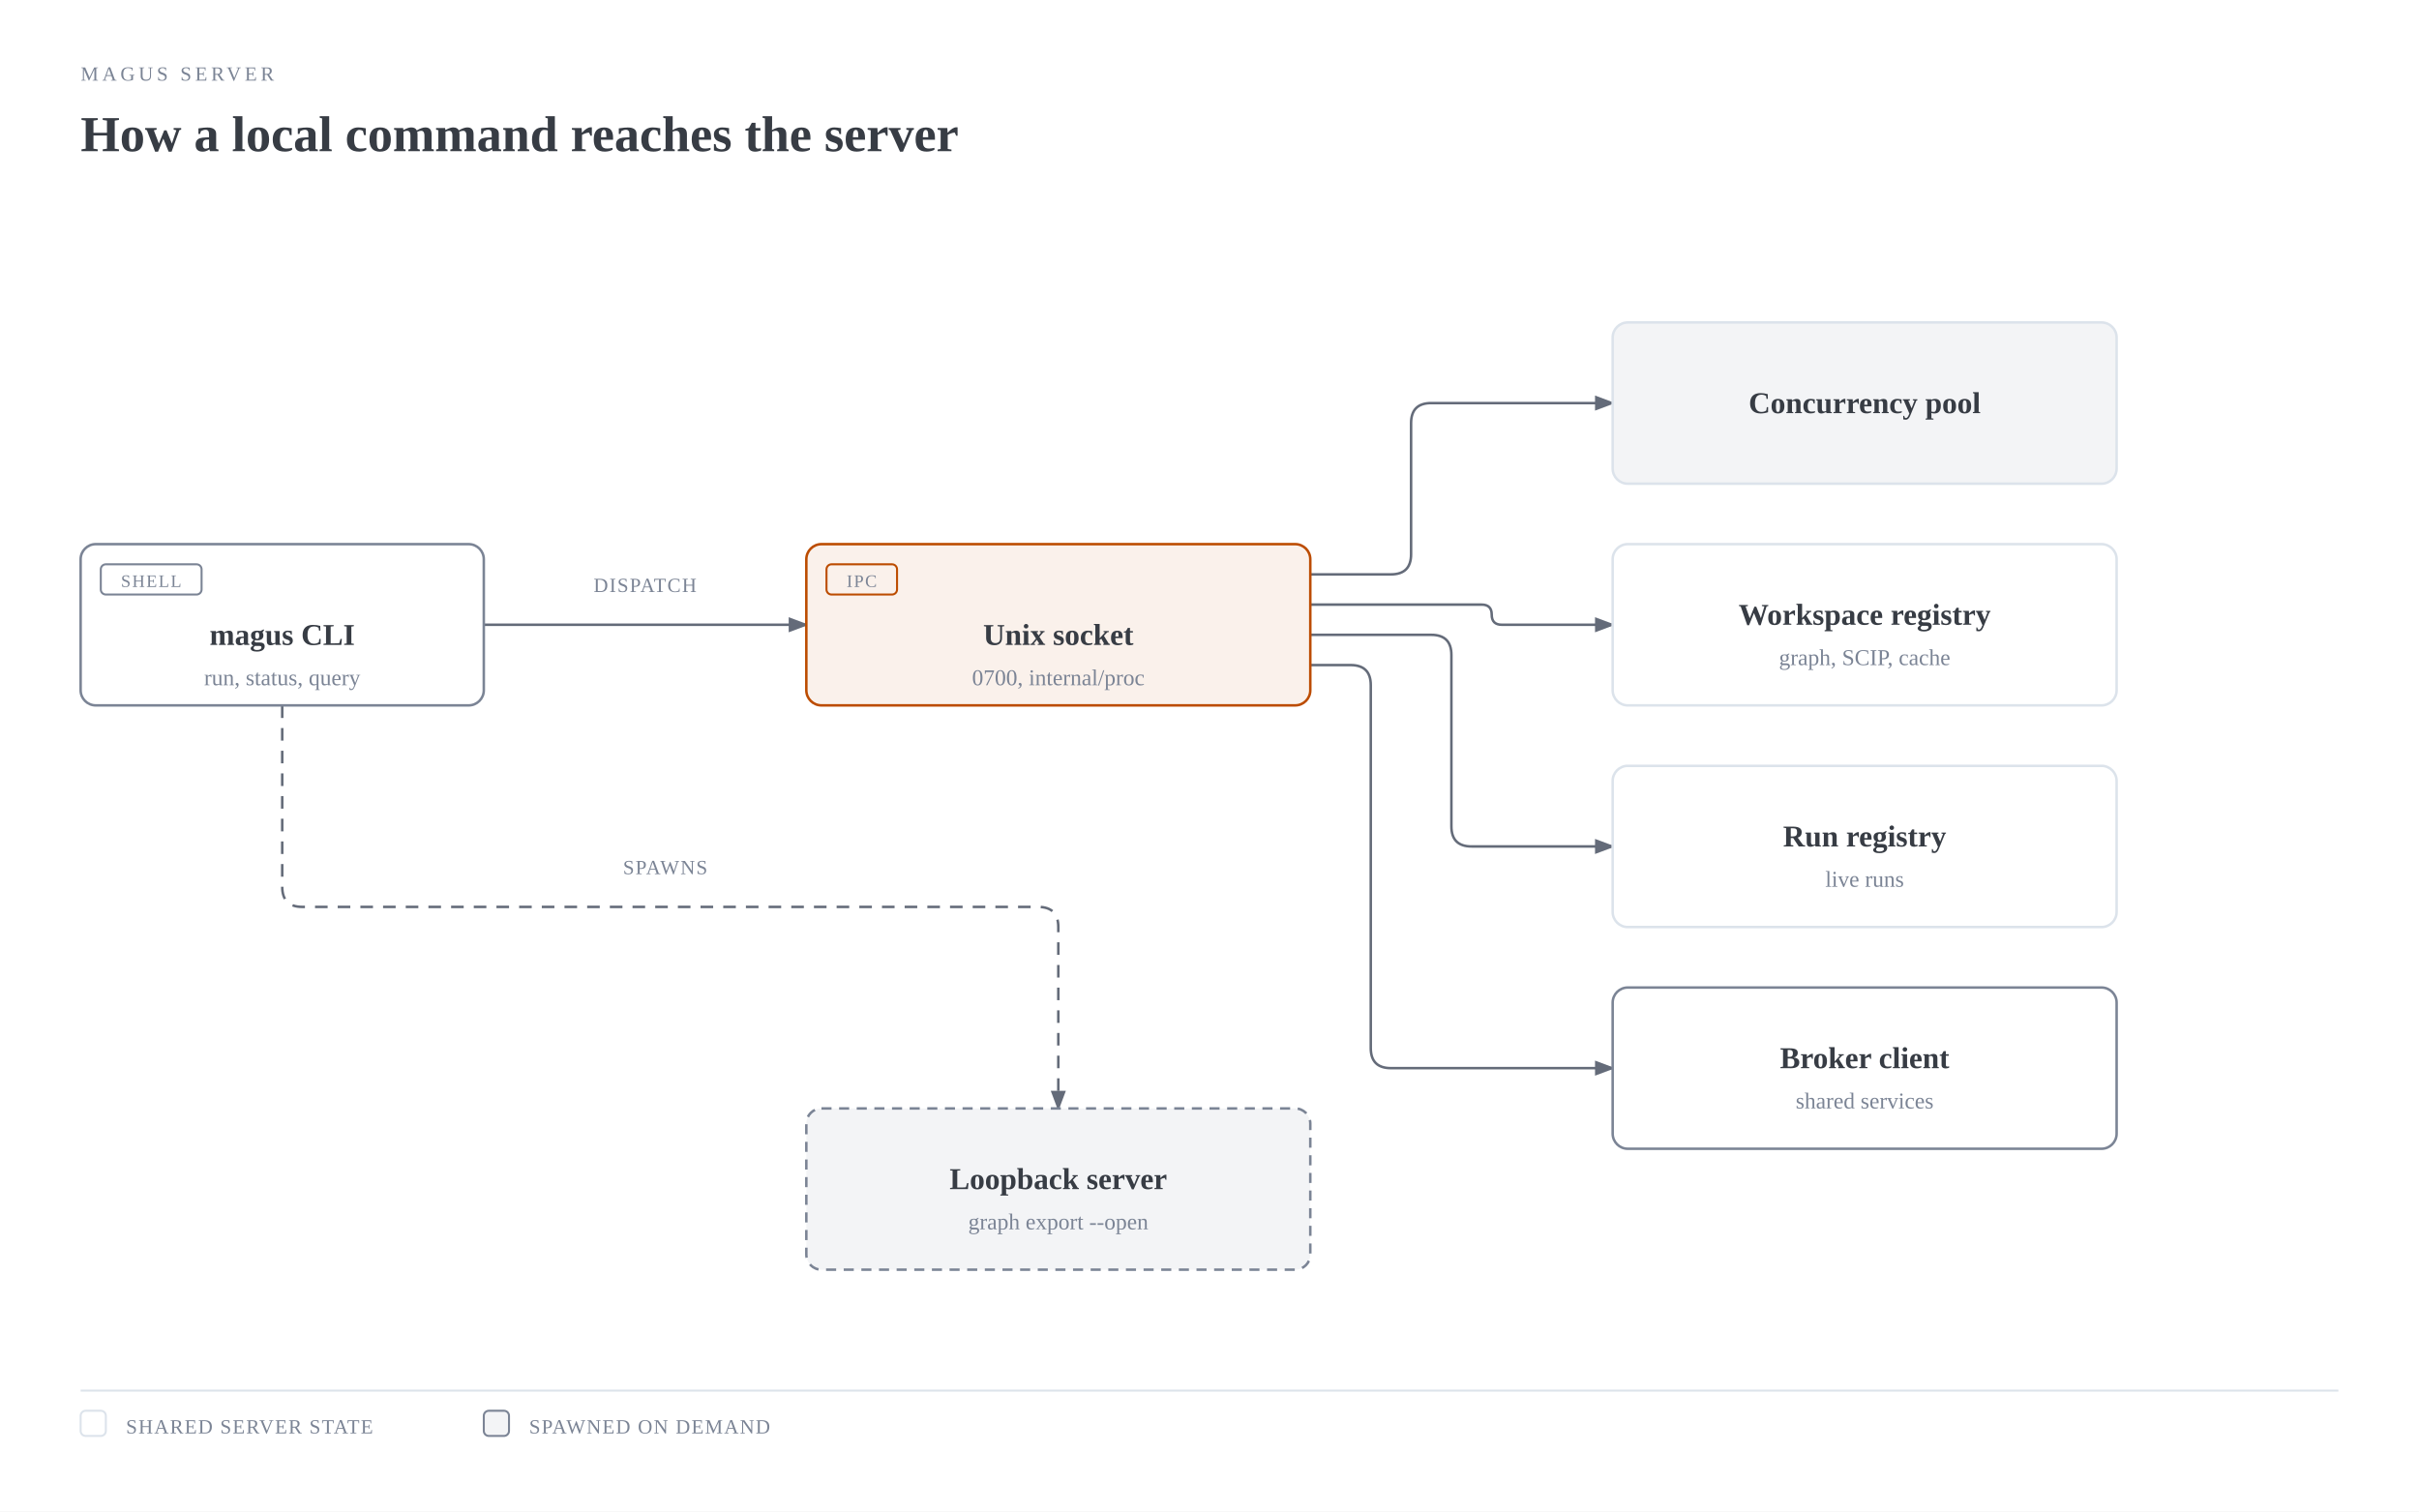
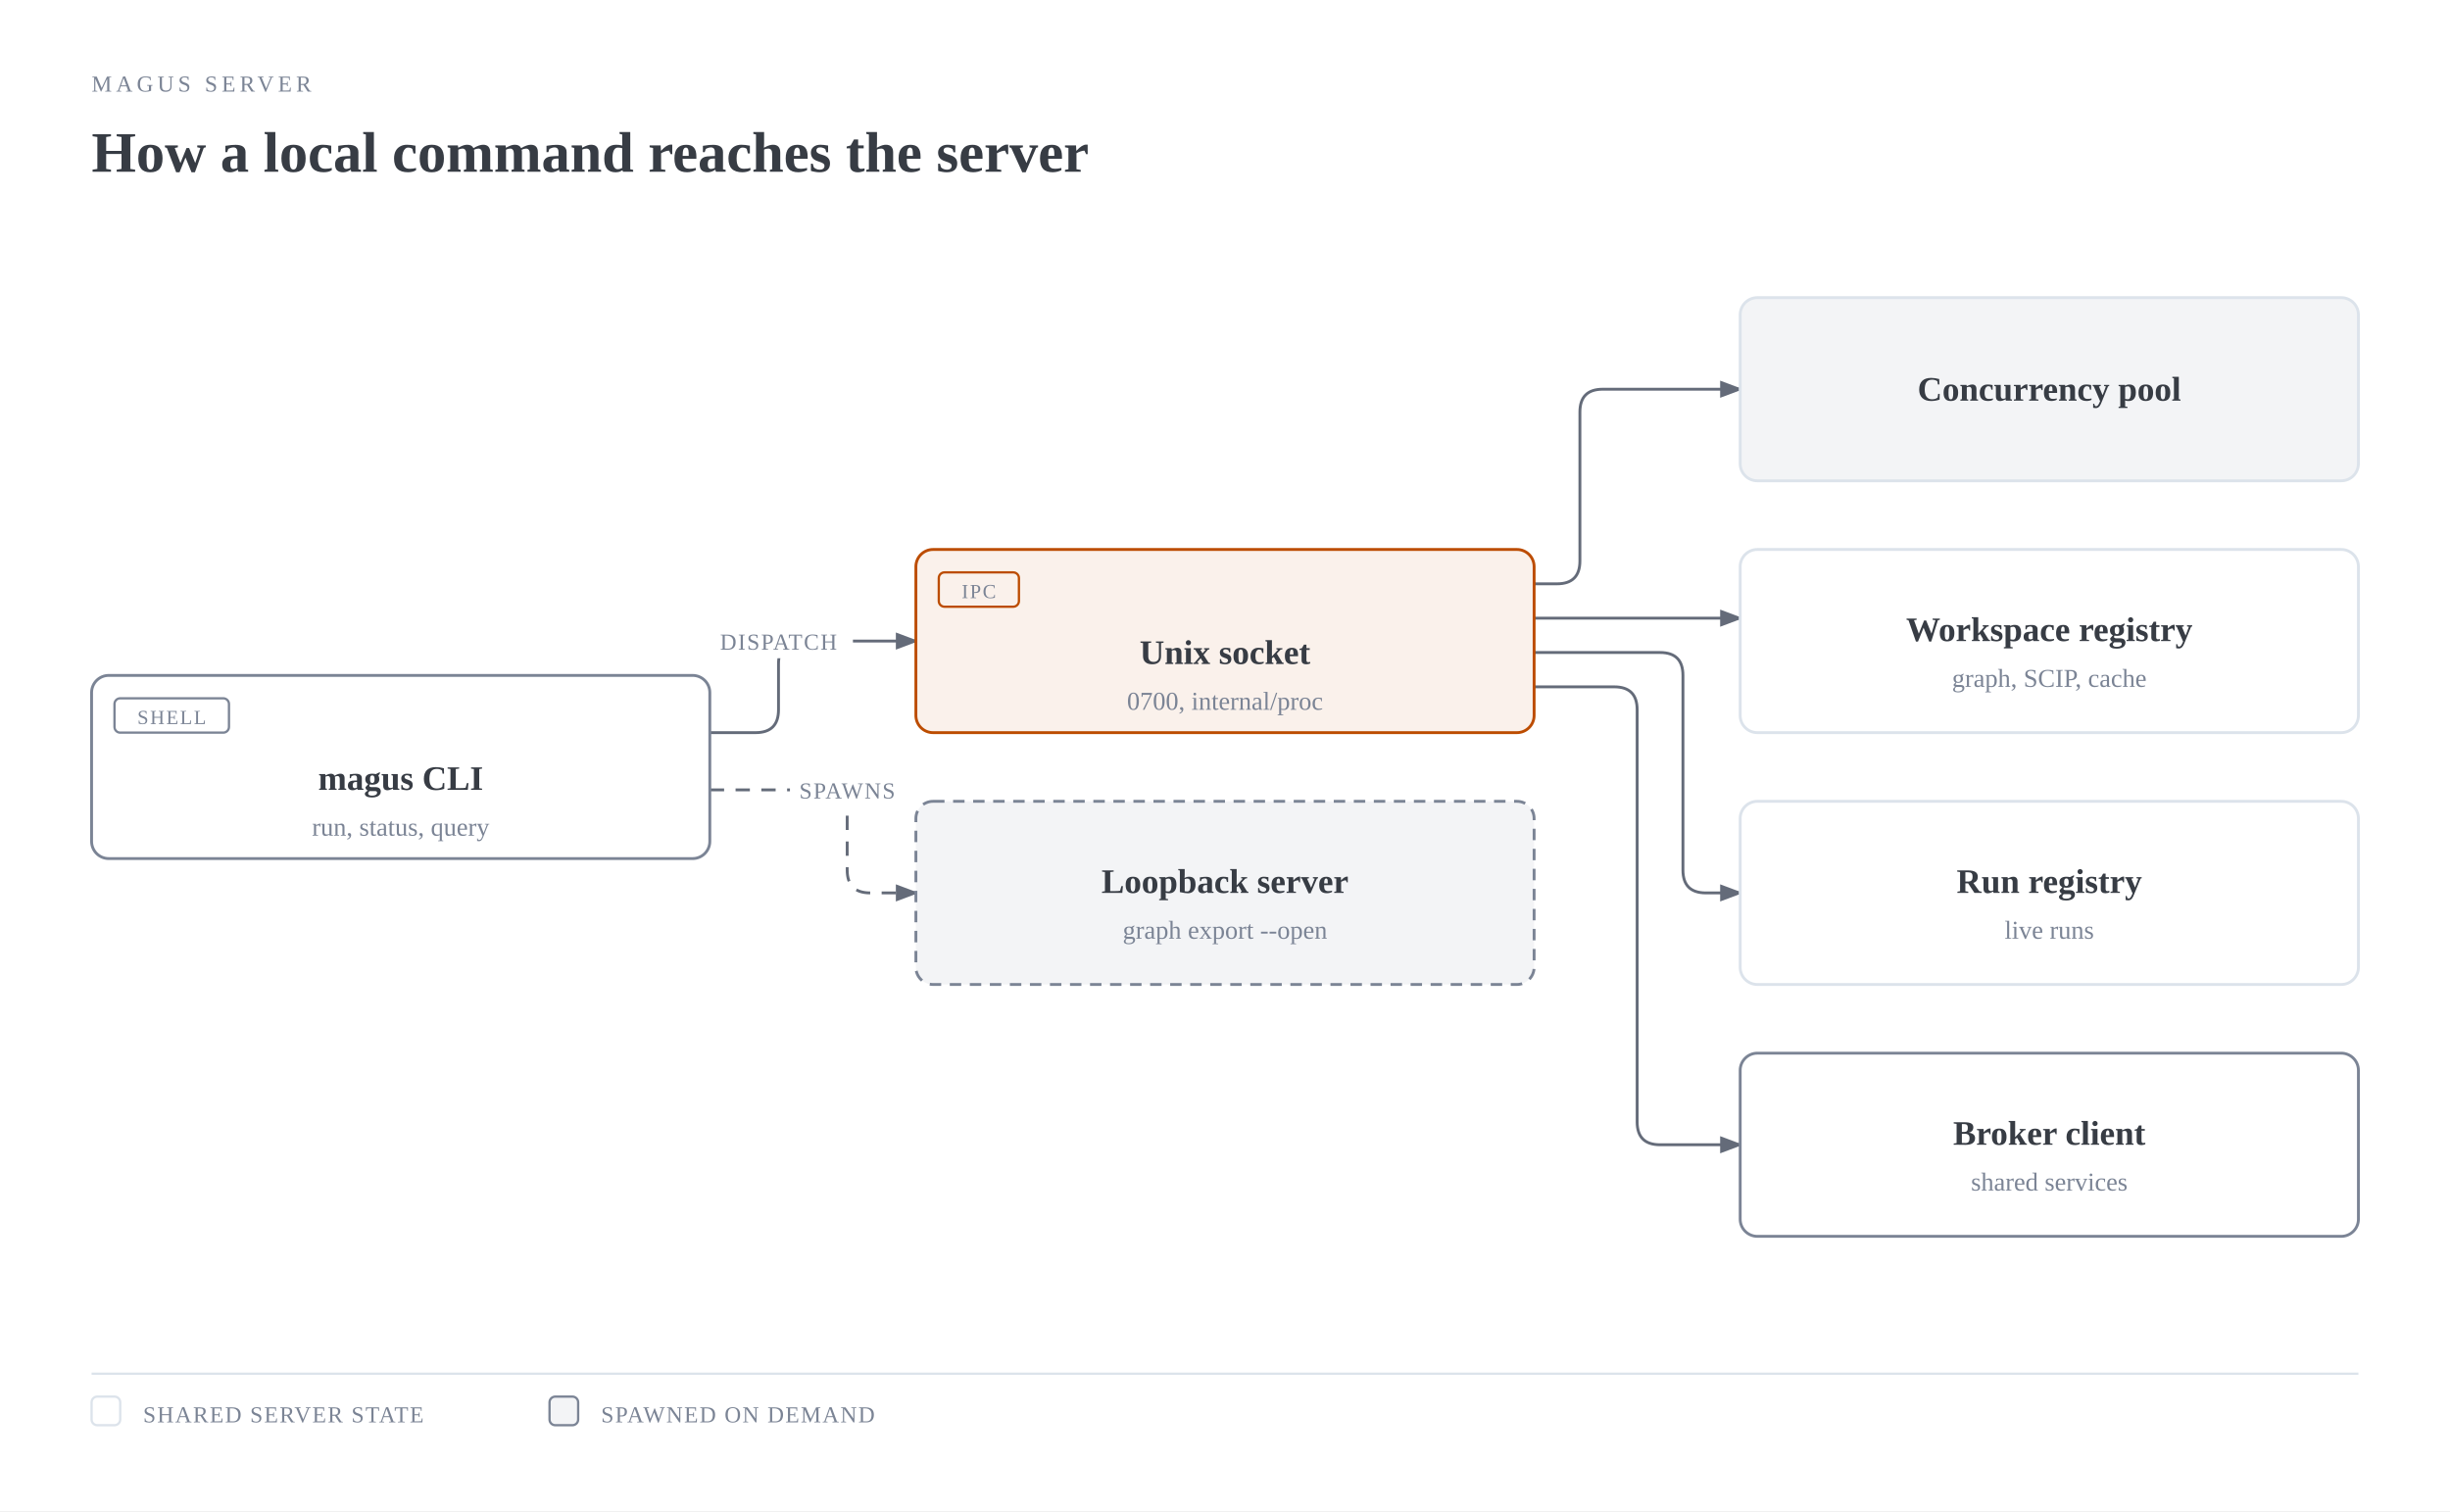
- <svg xmlns="http://www.w3.org/2000/svg" viewBox="0 0 960 600" width="960" height="600" role="img" aria-labelledby="server-socket-title server-socket-desc" class="magus-diagram">
+ <svg xmlns="http://www.w3.org/2000/svg" viewBox="0 0 856 528" width="856" height="528" role="img" aria-labelledby="server-socket-title server-socket-desc" class="magus-diagram">
  <defs>
    <marker id="server-socket-arrow-default" markerWidth="8" markerHeight="6" refX="7" refY="3" orient="auto">
      <polygon points="0 0, 8 3, 0 6" fill="#646b79" />
    </marker>
    <marker id="server-socket-arrow-accent" markerWidth="8" markerHeight="6" refX="7" refY="3" orient="auto">
      <polygon points="0 0, 8 3, 0 6" fill="#bc4c00" />
    </marker>
    <marker id="server-socket-arrow-link" markerWidth="8" markerHeight="6" refX="7" refY="3" orient="auto">
      <polygon points="0 0, 8 3, 0 6" fill="#2e5aa8" />
    </marker>
  </defs>
  <rect width="100%" height="100%" fill="#ffffff" />
  <text x="32" y="32" fill="#7b8495" font-size="8" font-family="var(--pico-font-family-monospace, monospace)" style="font-variant-ligatures:none" letter-spacing="0.18em">MAGUS SERVER</text>
  <text x="32" y="60" fill="#373c44" font-size="20" font-weight="600" font-family="var(--pico-font-family, sans-serif)">How a local command reaches the server</text>
  <g transform="translate(0,40)">
-     <path d="M 192 208 L 320 208" fill="none" stroke="#646b79" stroke-width="1" marker-end="url(#server-socket-arrow-default)" />
-     <path d="M 520 188 L 552 188 Q 560 188 560 180 L 560 128 Q 560 120 568 120 L 640 120" fill="none" stroke="#646b79" stroke-width="1" marker-end="url(#server-socket-arrow-default)" />
-     <path d="M 520 200 L 588 200 Q 592 200 592 204 L 592 204 Q 592 208 596 208 L 640 208" fill="none" stroke="#646b79" stroke-width="1" marker-end="url(#server-socket-arrow-default)" />
-     <path d="M 520 212 L 568 212 Q 576 212 576 220 L 576 288 Q 576 296 584 296 L 640 296" fill="none" stroke="#646b79" stroke-width="1" marker-end="url(#server-socket-arrow-default)" />
-     <path d="M 520 224 L 536 224 Q 544 224 544 232 L 544 376 Q 544 384 552 384 L 640 384" fill="none" stroke="#646b79" stroke-width="1" marker-end="url(#server-socket-arrow-default)" />
-     <path d="M 112 240 L 112 312 Q 112 320 120 320 L 412 320 Q 420 320 420 328 L 420 400" fill="none" stroke="#646b79" stroke-width="1" stroke-dasharray="5,4" marker-end="url(#server-socket-arrow-default)" />
-     <rect x="230" y="186" width="52" height="12" rx="2" fill="#ffffff" />
-     <text x="256" y="195" fill="#7b8495" font-size="8" font-family="var(--pico-font-family-monospace, monospace)" style="font-variant-ligatures:none" text-anchor="middle" letter-spacing="0.06em">DISPATCH</text>
-     <rect x="244" y="298" width="40" height="12" rx="2" fill="#ffffff" />
-     <text x="264" y="307" fill="#7b8495" font-size="8" font-family="var(--pico-font-family-monospace, monospace)" style="font-variant-ligatures:none" text-anchor="middle" letter-spacing="0.06em">SPAWNS</text>
-     <rect x="32" y="176" width="160" height="64" rx="6" fill="#ffffff" />
-     <rect x="32" y="176" width="160" height="64" rx="6" fill="#ffffff" stroke="#7b8495" stroke-width="1" />
-     <rect x="40" y="184" width="40" height="12" rx="2" fill="none" stroke="#7b8495" stroke-width="0.8" />
-     <text x="60" y="193" fill="#7b8495" font-size="7" font-family="var(--pico-font-family-monospace, monospace)" style="font-variant-ligatures:none" text-anchor="middle" letter-spacing="0.08em">SHELL</text>
-     <text x="112" y="216" fill="#373c44" font-size="12" font-weight="600" font-family="var(--pico-font-family, sans-serif)" text-anchor="middle">magus CLI</text>
-     <text x="112" y="232" fill="#7b8495" font-size="9" font-family="var(--pico-font-family-monospace, monospace)" style="font-variant-ligatures:none" text-anchor="middle">run, status, query</text>
-     <rect x="320" y="176" width="200" height="64" rx="6" fill="#ffffff" />
-     <rect x="320" y="176" width="200" height="64" rx="6" fill="rgba(188,76,0,0.08)" stroke="#bc4c00" stroke-width="1" />
-     <rect x="328" y="184" width="28" height="12" rx="2" fill="none" stroke="#bc4c00" stroke-width="0.8" />
-     <text x="342" y="193" fill="#7b8495" font-size="7" font-family="var(--pico-font-family-monospace, monospace)" style="font-variant-ligatures:none" text-anchor="middle" letter-spacing="0.08em">IPC</text>
-     <text x="420" y="216" fill="#373c44" font-size="12" font-weight="600" font-family="var(--pico-font-family, sans-serif)" text-anchor="middle">Unix socket</text>
-     <text x="420" y="232" fill="#7b8495" font-size="9" font-family="var(--pico-font-family-monospace, monospace)" style="font-variant-ligatures:none" text-anchor="middle">0700, internal/proc</text>
-     <rect x="640" y="88" width="200" height="64" rx="6" fill="#ffffff" />
-     <rect x="640" y="88" width="200" height="64" rx="6" fill="#f3f4f6" stroke="#dce3eb" stroke-width="1" />
-     <text x="740" y="124" fill="#373c44" font-size="12" font-weight="600" font-family="var(--pico-font-family, sans-serif)" text-anchor="middle">Concurrency pool</text>
-     <rect x="640" y="176" width="200" height="64" rx="6" fill="#ffffff" />
-     <rect x="640" y="176" width="200" height="64" rx="6" fill="#ffffff" stroke="#dce3eb" stroke-width="1" />
-     <text x="740" y="208" fill="#373c44" font-size="12" font-weight="600" font-family="var(--pico-font-family, sans-serif)" text-anchor="middle">Workspace registry</text>
-     <text x="740" y="224" fill="#7b8495" font-size="9" font-family="var(--pico-font-family-monospace, monospace)" style="font-variant-ligatures:none" text-anchor="middle">graph, SCIP, cache</text>
-     <rect x="640" y="264" width="200" height="64" rx="6" fill="#ffffff" />
-     <rect x="640" y="264" width="200" height="64" rx="6" fill="#ffffff" stroke="#dce3eb" stroke-width="1" />
-     <text x="740" y="296" fill="#373c44" font-size="12" font-weight="600" font-family="var(--pico-font-family, sans-serif)" text-anchor="middle">Run registry</text>
-     <text x="740" y="312" fill="#7b8495" font-size="9" font-family="var(--pico-font-family-monospace, monospace)" style="font-variant-ligatures:none" text-anchor="middle">live runs</text>
-     <rect x="640" y="352" width="200" height="64" rx="6" fill="#ffffff" />
-     <rect x="640" y="352" width="200" height="64" rx="6" fill="#ffffff" stroke="#7b8495" stroke-width="1" />
-     <text x="740" y="384" fill="#373c44" font-size="12" font-weight="600" font-family="var(--pico-font-family, sans-serif)" text-anchor="middle">Broker client</text>
-     <text x="740" y="400" fill="#7b8495" font-size="9" font-family="var(--pico-font-family-monospace, monospace)" style="font-variant-ligatures:none" text-anchor="middle">shared services</text>
-     <rect x="320" y="400" width="200" height="64" rx="6" fill="#ffffff" />
-     <rect x="320" y="400" width="200" height="64" rx="6" fill="#f3f4f6" stroke="#7b8495" stroke-width="1" stroke-dasharray="4,3" />
-     <text x="420" y="432" fill="#373c44" font-size="12" font-weight="600" font-family="var(--pico-font-family, sans-serif)" text-anchor="middle">Loopback server</text>
-     <text x="420" y="448" fill="#7b8495" font-size="9" font-family="var(--pico-font-family-monospace, monospace)" style="font-variant-ligatures:none" text-anchor="middle">graph export --open</text>
-     <line x1="32" y1="512" x2="928" y2="512" stroke="#dce3eb" stroke-width="0.8" />
-     <rect x="32" y="520" width="10" height="10" rx="2" fill="#ffffff" stroke="#dce3eb" stroke-width="0.8" />
-     <text x="50" y="529" fill="#7b8495" font-size="8" font-family="var(--pico-font-family-monospace, monospace)" style="font-variant-ligatures:none" letter-spacing="0.06em">SHARED SERVER STATE</text>
-     <rect x="192" y="520" width="10" height="10" rx="2" fill="#f3f4f6" stroke="#7b8495" stroke-width="0.8" />
-     <text x="210" y="529" fill="#7b8495" font-size="8" font-family="var(--pico-font-family-monospace, monospace)" style="font-variant-ligatures:none" letter-spacing="0.06em">SPAWNED ON DEMAND</text>
+     <path d="M 248 216 L 264 216 Q 272 216 272 208 L 272 192 Q 272 184 280 184 L 320 184" fill="none" stroke="#646b79" stroke-width="1" marker-end="url(#server-socket-arrow-default)" />
+     <path d="M 536 164 L 544 164 Q 552 164 552 156 L 552 104 Q 552 96 560 96 L 608 96" fill="none" stroke="#646b79" stroke-width="1" marker-end="url(#server-socket-arrow-default)" />
+     <path d="M 536 176 L 608 176" fill="none" stroke="#646b79" stroke-width="1" marker-end="url(#server-socket-arrow-default)" />
+     <path d="M 536 188 L 580 188 Q 588 188 588 196 L 588 264 Q 588 272 596 272 L 608 272" fill="none" stroke="#646b79" stroke-width="1" marker-end="url(#server-socket-arrow-default)" />
+     <path d="M 536 200 L 564 200 Q 572 200 572 208 L 572 352 Q 572 360 580 360 L 608 360" fill="none" stroke="#646b79" stroke-width="1" marker-end="url(#server-socket-arrow-default)" />
+     <path d="M 248 236 L 288 236 Q 296 236 296 244 L 296 264 Q 296 272 304 272 L 320 272" fill="none" stroke="#646b79" stroke-width="1" stroke-dasharray="5,4" marker-end="url(#server-socket-arrow-default)" />
+     <rect x="246" y="178" width="52" height="12" rx="2" fill="#ffffff" />
+     <text x="272" y="187" fill="#7b8495" font-size="8" font-family="var(--pico-font-family-monospace, monospace)" style="font-variant-ligatures:none" text-anchor="middle" letter-spacing="0.06em">DISPATCH</text>
+     <rect x="276" y="230" width="40" height="12" rx="2" fill="#ffffff" />
+     <text x="296" y="239" fill="#7b8495" font-size="8" font-family="var(--pico-font-family-monospace, monospace)" style="font-variant-ligatures:none" text-anchor="middle" letter-spacing="0.06em">SPAWNS</text>
+     <rect x="32" y="196" width="216" height="64" rx="6" fill="#ffffff" />
+     <rect x="32" y="196" width="216" height="64" rx="6" fill="#ffffff" stroke="#7b8495" stroke-width="1" />
+     <rect x="40" y="204" width="40" height="12" rx="2" fill="none" stroke="#7b8495" stroke-width="0.8" />
+     <text x="60" y="213" fill="#7b8495" font-size="7" font-family="var(--pico-font-family-monospace, monospace)" style="font-variant-ligatures:none" text-anchor="middle" letter-spacing="0.08em">SHELL</text>
+     <text x="140" y="236" fill="#373c44" font-size="12" font-weight="600" font-family="var(--pico-font-family, sans-serif)" text-anchor="middle">magus CLI</text>
+     <text x="140" y="252" fill="#7b8495" font-size="9" font-family="var(--pico-font-family-monospace, monospace)" style="font-variant-ligatures:none" text-anchor="middle">run, status, query</text>
+     <rect x="320" y="152" width="216" height="64" rx="6" fill="#ffffff" />
+     <rect x="320" y="152" width="216" height="64" rx="6" fill="rgba(188,76,0,0.08)" stroke="#bc4c00" stroke-width="1" />
+     <rect x="328" y="160" width="28" height="12" rx="2" fill="none" stroke="#bc4c00" stroke-width="0.8" />
+     <text x="342" y="169" fill="#7b8495" font-size="7" font-family="var(--pico-font-family-monospace, monospace)" style="font-variant-ligatures:none" text-anchor="middle" letter-spacing="0.08em">IPC</text>
+     <text x="428" y="192" fill="#373c44" font-size="12" font-weight="600" font-family="var(--pico-font-family, sans-serif)" text-anchor="middle">Unix socket</text>
+     <text x="428" y="208" fill="#7b8495" font-size="9" font-family="var(--pico-font-family-monospace, monospace)" style="font-variant-ligatures:none" text-anchor="middle">0700, internal/proc</text>
+     <rect x="608" y="64" width="216" height="64" rx="6" fill="#ffffff" />
+     <rect x="608" y="64" width="216" height="64" rx="6" fill="#f3f4f6" stroke="#dce3eb" stroke-width="1" />
+     <text x="716" y="100" fill="#373c44" font-size="12" font-weight="600" font-family="var(--pico-font-family, sans-serif)" text-anchor="middle">Concurrency pool</text>
+     <rect x="608" y="152" width="216" height="64" rx="6" fill="#ffffff" />
+     <rect x="608" y="152" width="216" height="64" rx="6" fill="#ffffff" stroke="#dce3eb" stroke-width="1" />
+     <text x="716" y="184" fill="#373c44" font-size="12" font-weight="600" font-family="var(--pico-font-family, sans-serif)" text-anchor="middle">Workspace registry</text>
+     <text x="716" y="200" fill="#7b8495" font-size="9" font-family="var(--pico-font-family-monospace, monospace)" style="font-variant-ligatures:none" text-anchor="middle">graph, SCIP, cache</text>
+     <rect x="608" y="240" width="216" height="64" rx="6" fill="#ffffff" />
+     <rect x="608" y="240" width="216" height="64" rx="6" fill="#ffffff" stroke="#dce3eb" stroke-width="1" />
+     <text x="716" y="272" fill="#373c44" font-size="12" font-weight="600" font-family="var(--pico-font-family, sans-serif)" text-anchor="middle">Run registry</text>
+     <text x="716" y="288" fill="#7b8495" font-size="9" font-family="var(--pico-font-family-monospace, monospace)" style="font-variant-ligatures:none" text-anchor="middle">live runs</text>
+     <rect x="608" y="328" width="216" height="64" rx="6" fill="#ffffff" />
+     <rect x="608" y="328" width="216" height="64" rx="6" fill="#ffffff" stroke="#7b8495" stroke-width="1" />
+     <text x="716" y="360" fill="#373c44" font-size="12" font-weight="600" font-family="var(--pico-font-family, sans-serif)" text-anchor="middle">Broker client</text>
+     <text x="716" y="376" fill="#7b8495" font-size="9" font-family="var(--pico-font-family-monospace, monospace)" style="font-variant-ligatures:none" text-anchor="middle">shared services</text>
+     <rect x="320" y="240" width="216" height="64" rx="6" fill="#ffffff" />
+     <rect x="320" y="240" width="216" height="64" rx="6" fill="#f3f4f6" stroke="#7b8495" stroke-width="1" stroke-dasharray="4,3" />
+     <text x="428" y="272" fill="#373c44" font-size="12" font-weight="600" font-family="var(--pico-font-family, sans-serif)" text-anchor="middle">Loopback server</text>
+     <text x="428" y="288" fill="#7b8495" font-size="9" font-family="var(--pico-font-family-monospace, monospace)" style="font-variant-ligatures:none" text-anchor="middle">graph export --open</text>
+     <line x1="32" y1="440" x2="824" y2="440" stroke="#dce3eb" stroke-width="0.8" />
+     <rect x="32" y="448" width="10" height="10" rx="2" fill="#ffffff" stroke="#dce3eb" stroke-width="0.8" />
+     <text x="50" y="457" fill="#7b8495" font-size="8" font-family="var(--pico-font-family-monospace, monospace)" style="font-variant-ligatures:none" letter-spacing="0.06em">SHARED SERVER STATE</text>
+     <rect x="192" y="448" width="10" height="10" rx="2" fill="#f3f4f6" stroke="#7b8495" stroke-width="0.8" />
+     <text x="210" y="457" fill="#7b8495" font-size="8" font-family="var(--pico-font-family-monospace, monospace)" style="font-variant-ligatures:none" letter-spacing="0.06em">SPAWNED ON DEMAND</text>
  </g>
</svg>
